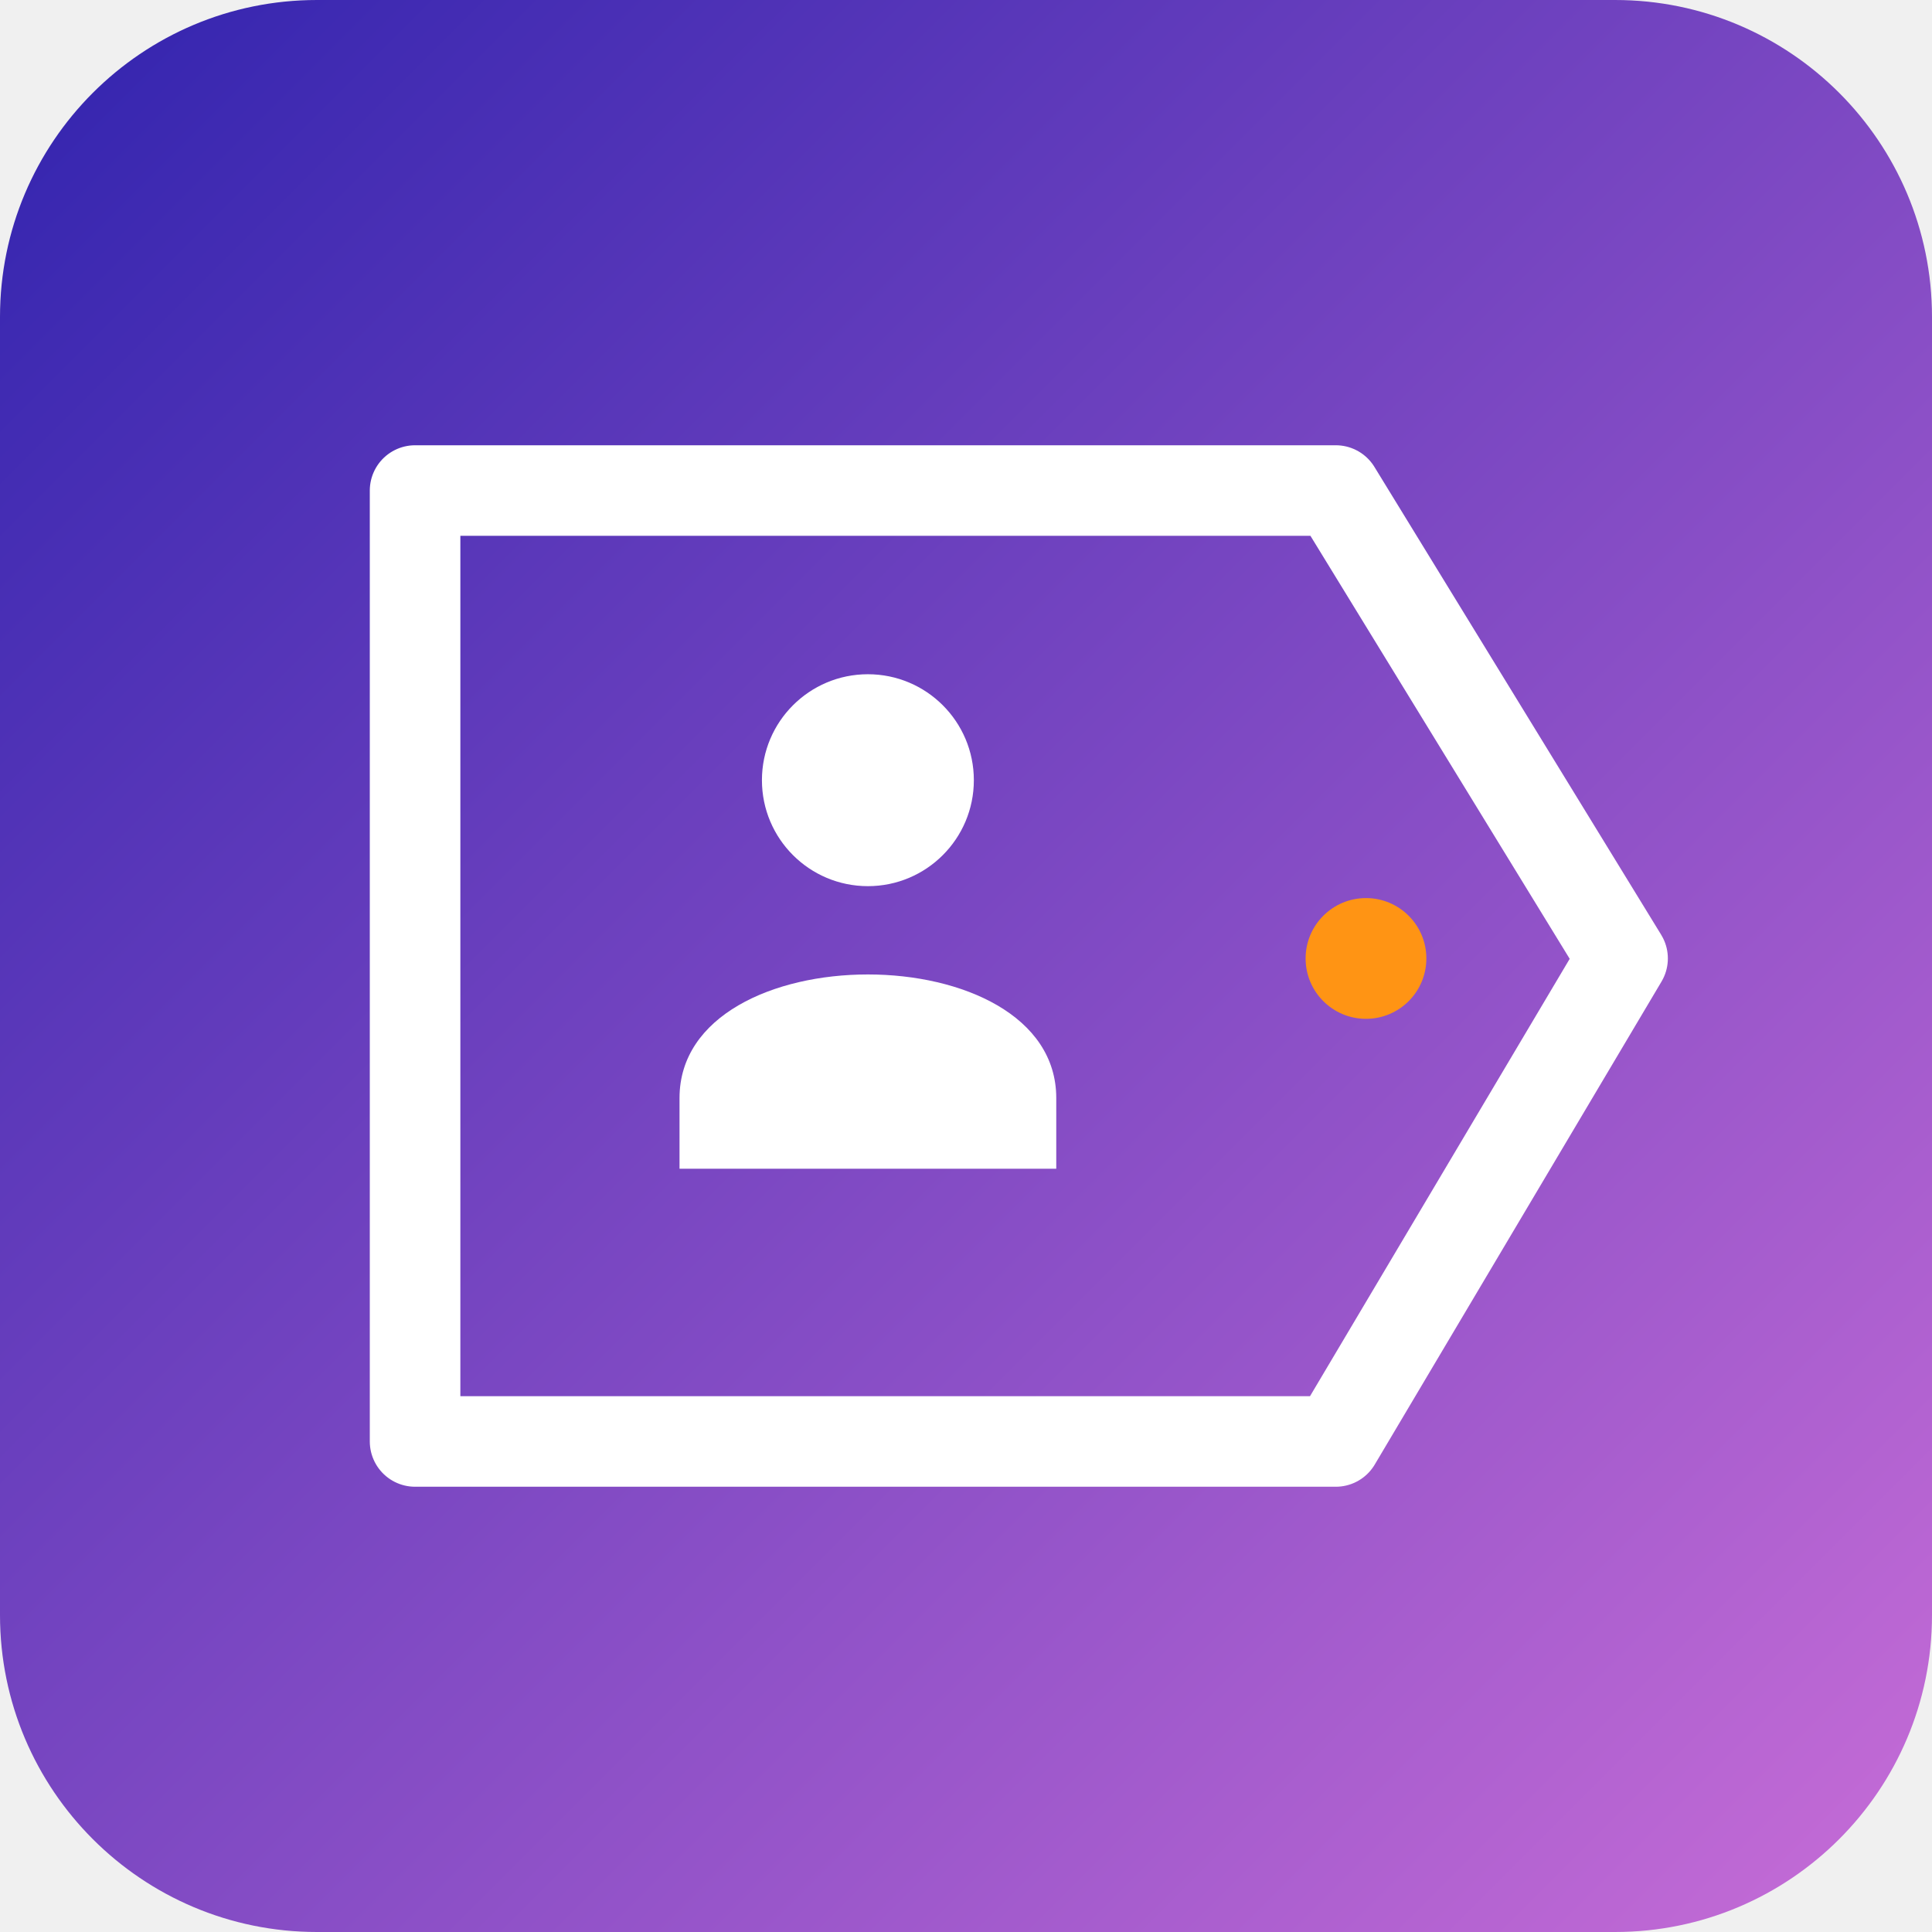
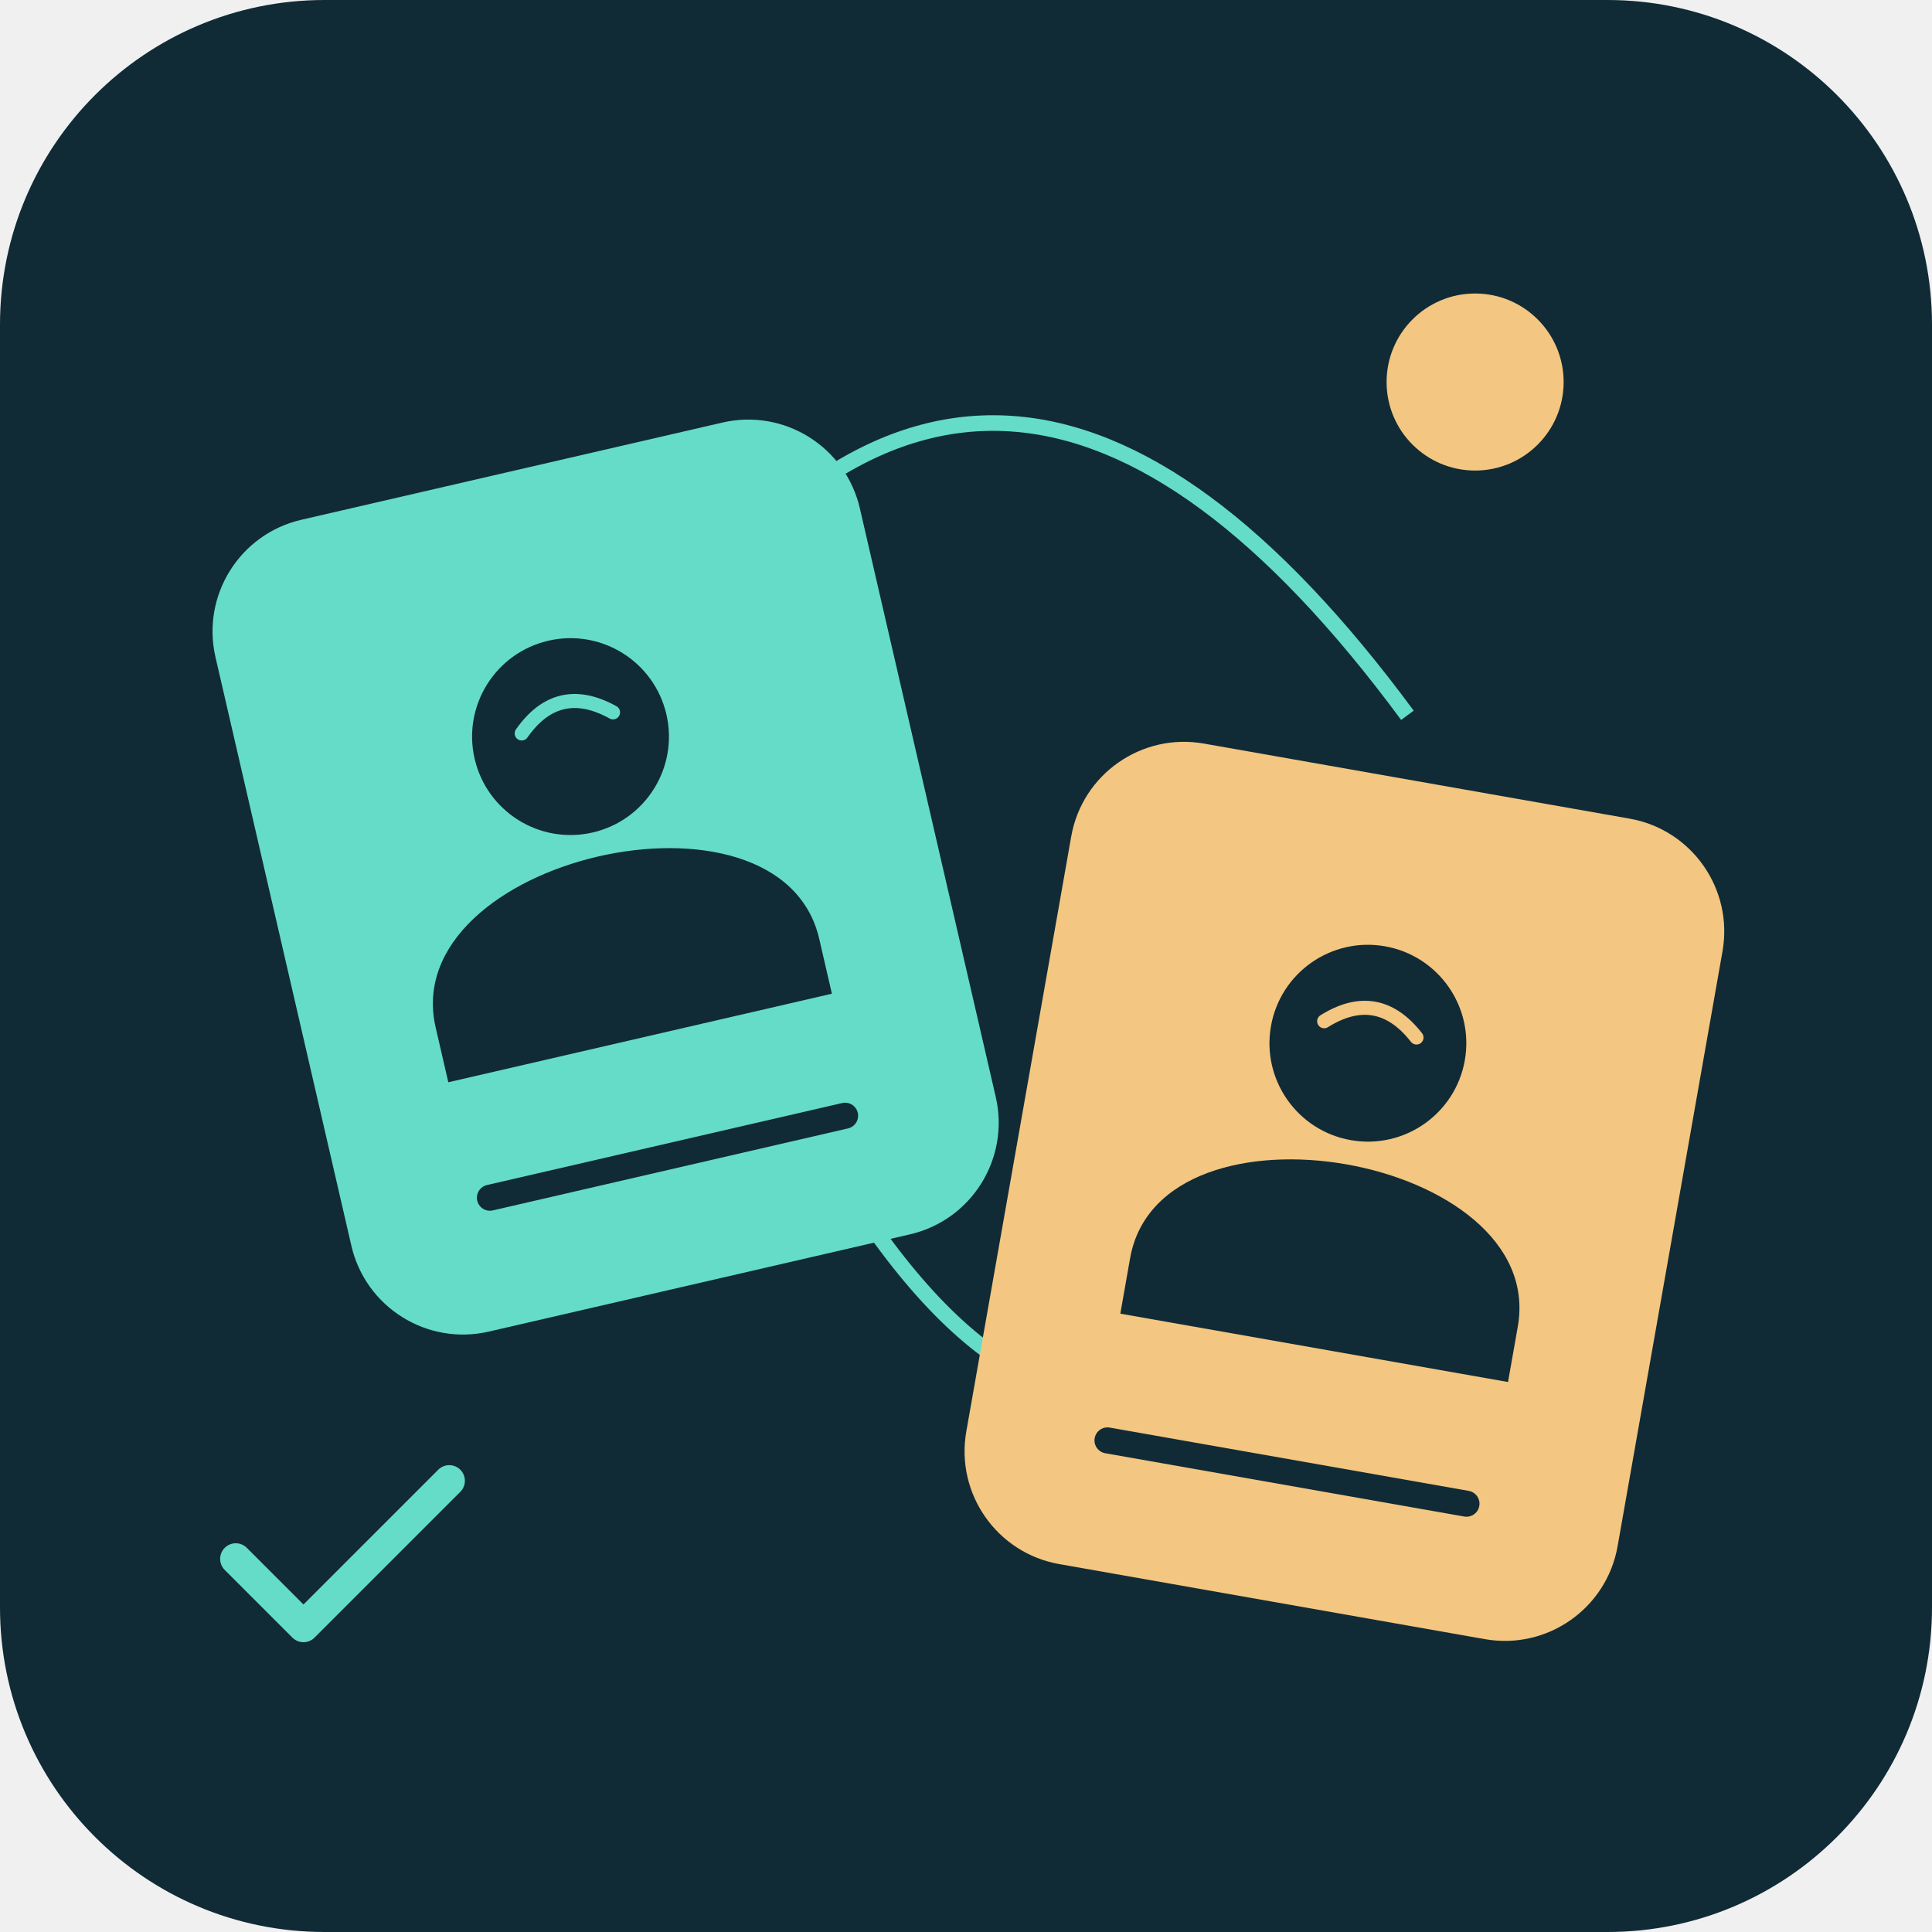
- <svg xmlns="http://www.w3.org/2000/svg" viewBox="0 0 256 256">
+ <svg xmlns="http://www.w3.org/2000/svg" width="512" height="512" viewBox="0 0 512 512">
  <defs>
-     <linearGradient id="bg" x2="1" y2="1">
-       <stop stop-color="#3023ae" />
-       <stop offset="1" stop-color="#c86dd7" />
-     </linearGradient>
+     <clipPath id="corners">
+       <rect width="512" height="512" rx="86" />
+     </clipPath>
  </defs>
-   <rect width="256" height="256" rx="42" fill="url(#bg)" />
-   <path d="M55 65h122l38 62-38 64H55z" fill="none" stroke="white" stroke-width="12" stroke-linejoin="round" />
-   <circle cx="181" cy="127" r="8" fill="#ff9414" />
-   <g transform="translate(115 126) scale(0.78)" fill="white">
-     <circle cx="0" cy="-29" r="18" />
-     <path d="M-32 25c0-28 64-28 64 0v12h-64z" />
+   <g clip-path="url(#corners)">
+     <rect width="512" height="512" fill="#102b35" />
+     <g transform="translate(275 276.5) scale(1.38)">
+       <path d="M-75-73Q-8-170 71-63M-70-43Q0 145 77 15" fill="none" stroke="#64dcc7" stroke-width="3" />
+       <g transform="rotate(-13 -60 -28)">
+         <rect x="-145" y="-117" width="127" height="160" rx="22" fill="#65dcc8" />
+         <g transform="translate(-82 -45) scale(0.9)">
+           <circle cx="0" cy="-22" r="21" fill="#102b35" />
+           <path d="M-42 32C-42-5 42-5 42 32v12h-84z" fill="#102b35" />
+           <path d="M-10-25q10-9 20 0" fill="none" stroke="#65dcc8" stroke-width="3" stroke-linecap="round" />
+         </g>
+         <path d="M-117 18h70" stroke="#102b35" stroke-width="5" stroke-linecap="round" />
+       </g>
+       <g transform="rotate(10 62 31)">
+         <rect x="-5" y="-51" width="127" height="160" rx="22" fill="#f3c682" />
+         <g transform="translate(58 20) scale(0.9)">
+           <circle cx="0" cy="-22" r="21" fill="#102b35" />
+           <path d="M-42 32C-42-5 42-5 42 32v12h-84z" fill="#102b35" />
+           <path d="M-10-25q10-9 20 0" fill="none" stroke="#f3c682" stroke-width="3" stroke-linecap="round" />
+         </g>
+         <path d="M22 84h70" stroke="#102b35" stroke-width="5" stroke-linecap="round" />
+       </g>
+       <circle cx="84" cy="-127" r="17" fill="#f3c682" />
+       <path d="M-154 99l13 13 28-28" fill="none" stroke="#65dcc8" stroke-width="6" stroke-linecap="round" stroke-linejoin="round" />
+     </g>
  </g>
</svg>
